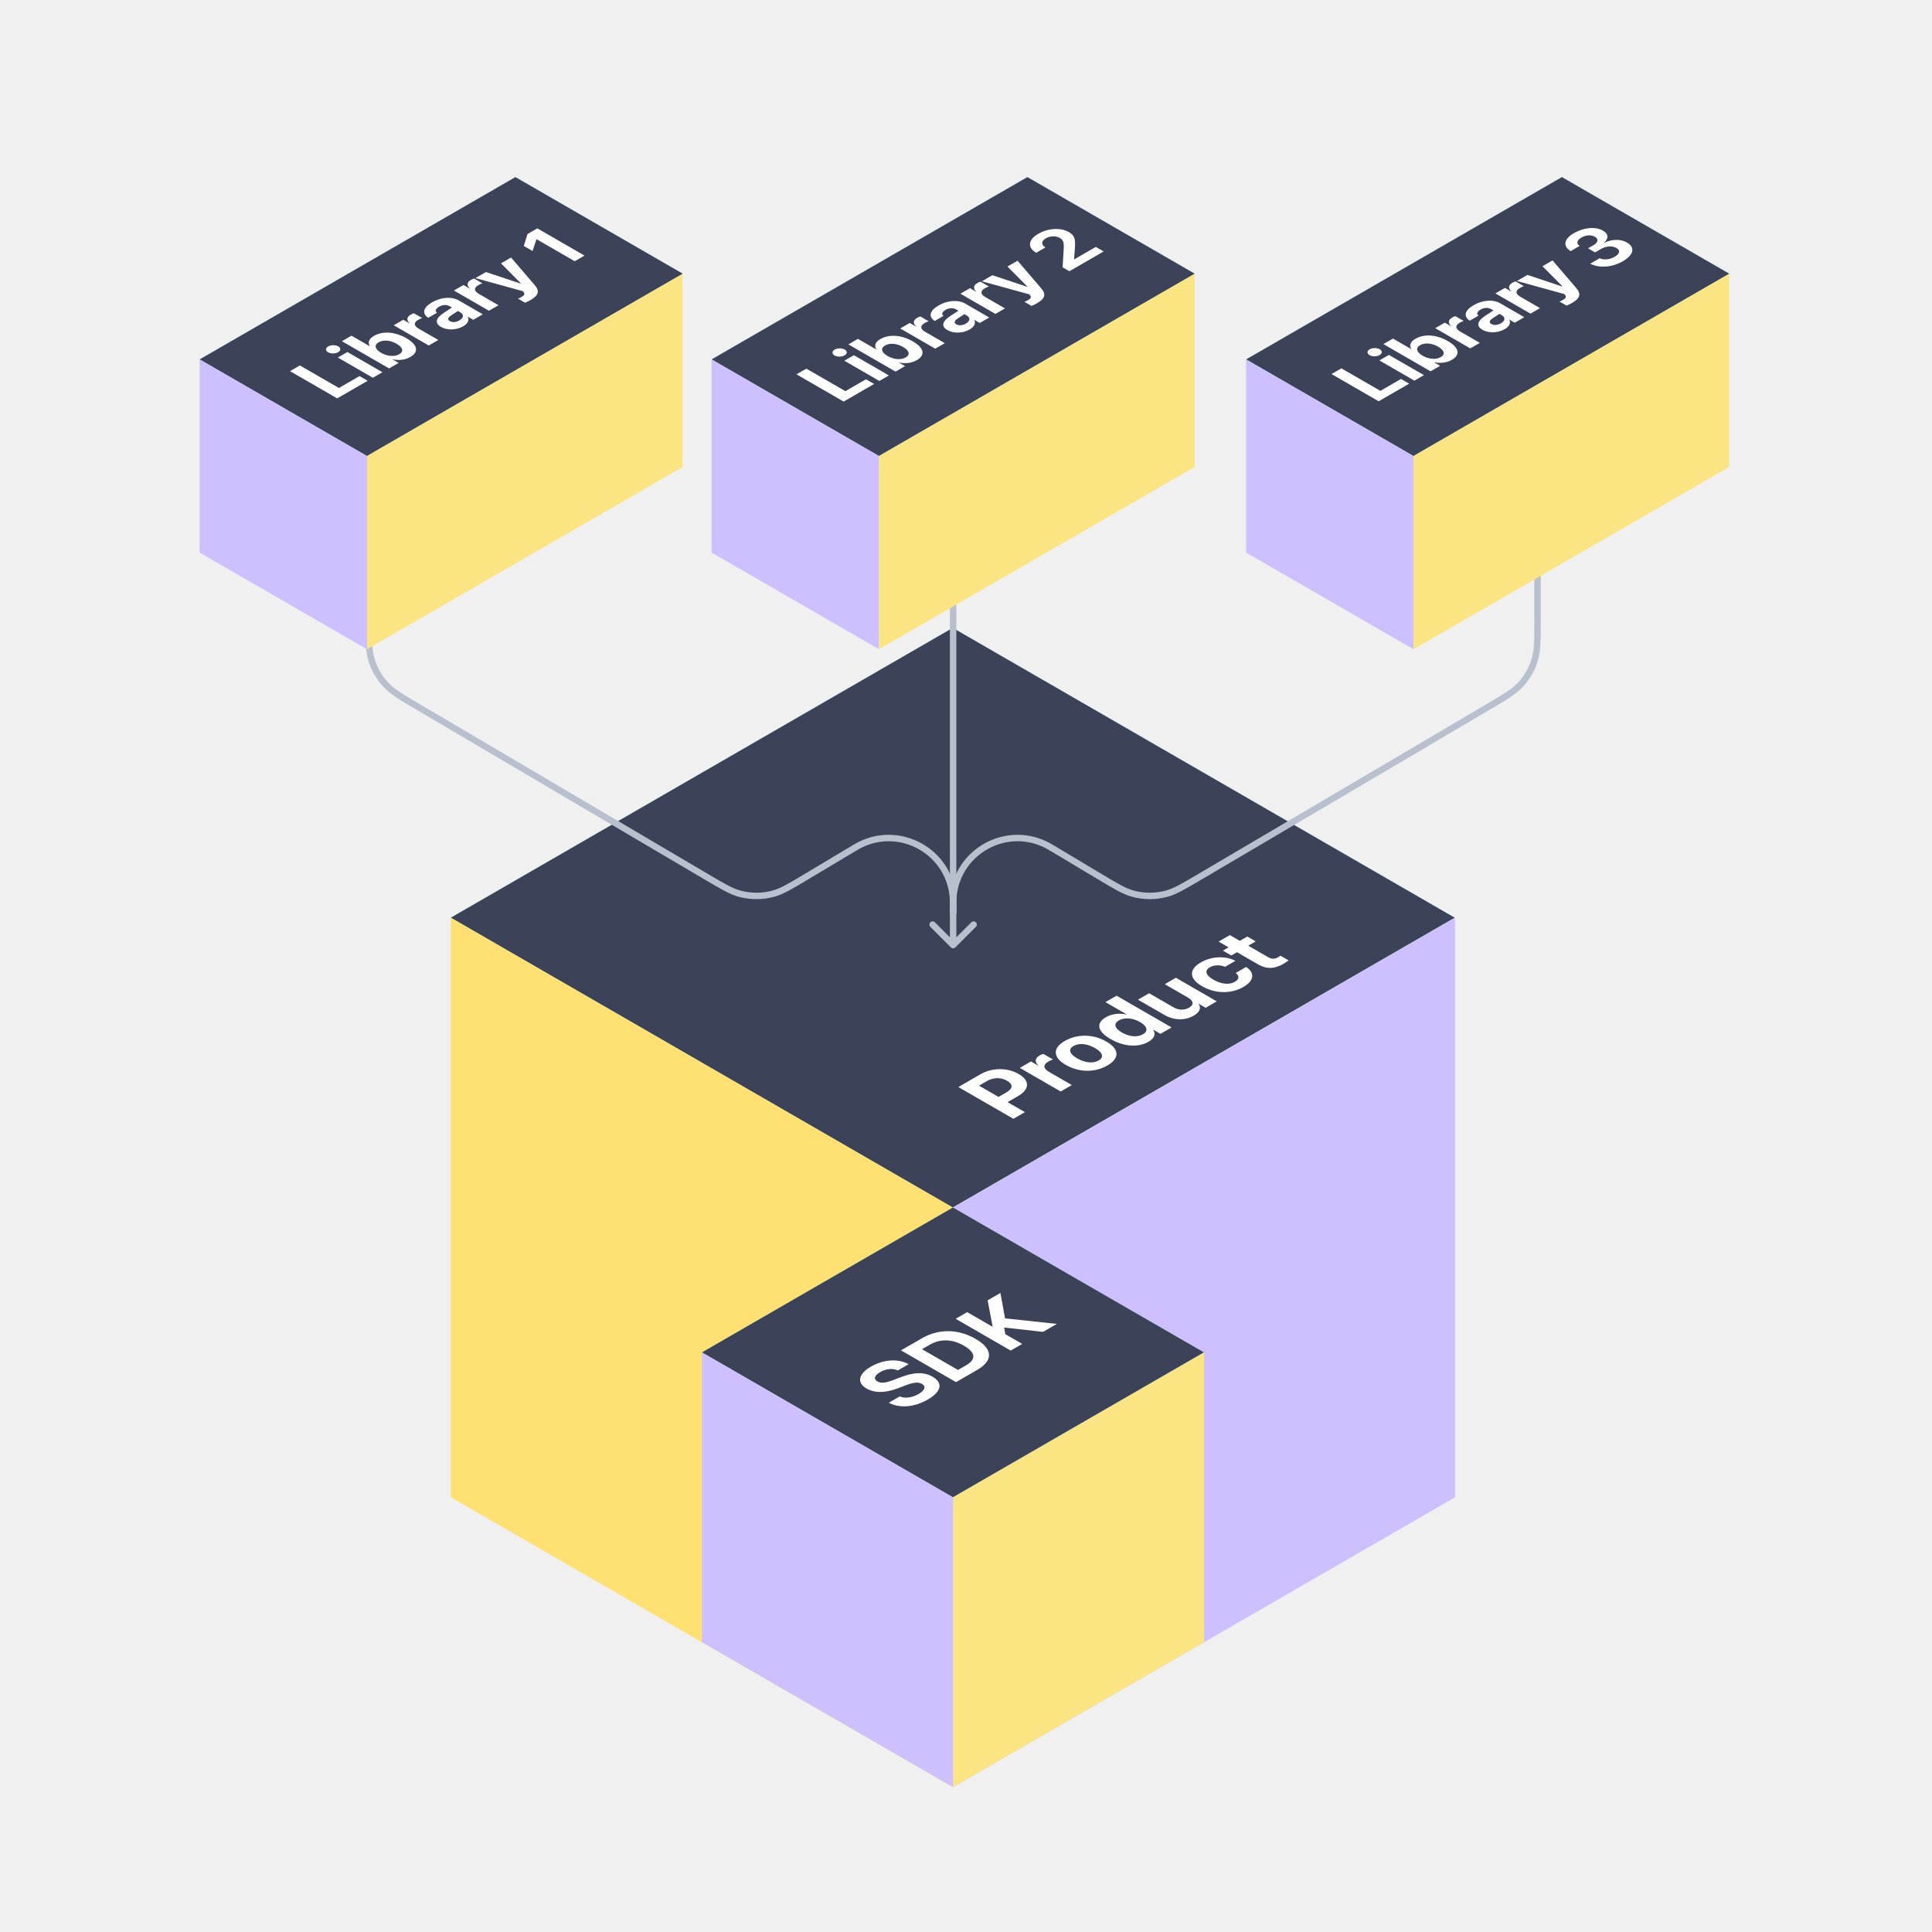
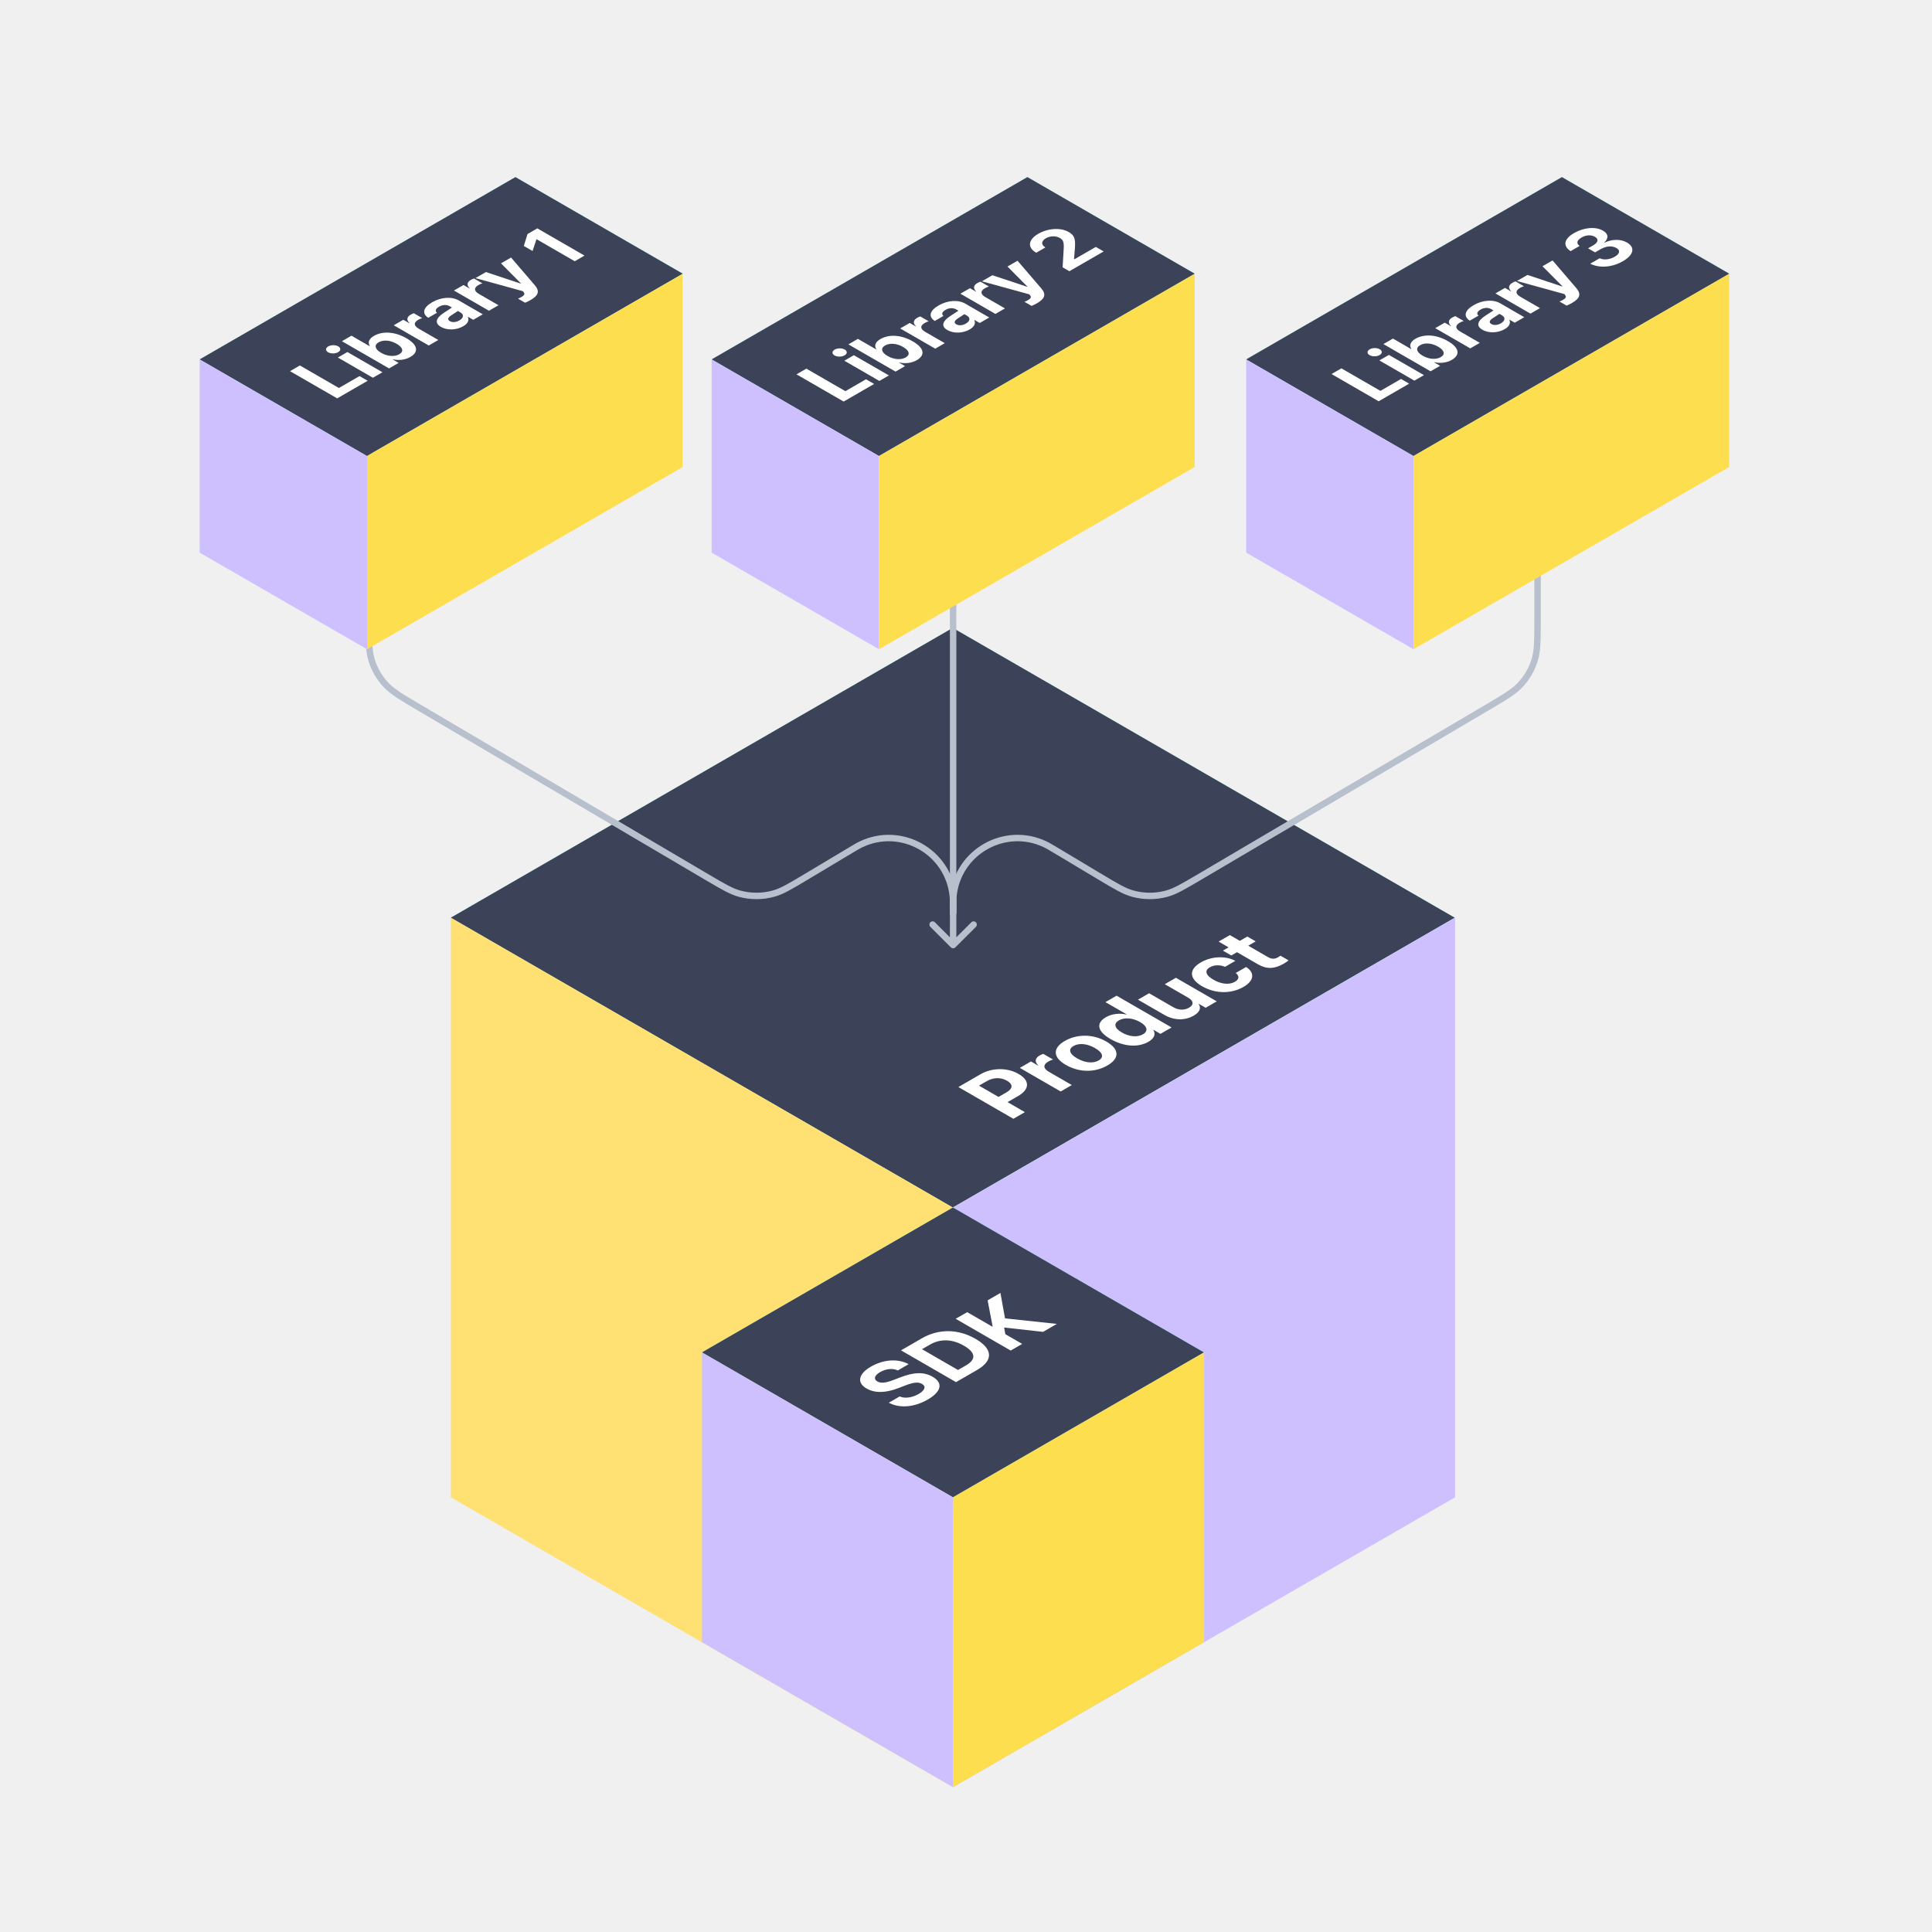
<svg xmlns="http://www.w3.org/2000/svg" width="600" height="600" viewBox="0 0 600 600" fill="none">
  <rect width="180" height="180" transform="matrix(0.866025 0.5 -0.866025 0.5 295.885 195)" fill="#73FFE5" />
  <rect width="180" height="180" transform="matrix(0.866025 0.5 -0.866025 0.5 295.885 195)" fill="#3C4257" />
  <path d="M140 285L295.885 375L295.885 555L140 465L140 375L140 285Z" fill="#FFE173" />
  <path d="M296 375L451.885 285L451.885 465L296 555L296 465L296 375Z" fill="#CEC0FF" />
  <path d="M114.5 127V192.213C114.5 198.878 114.5 202.211 115.463 205.201C116.314 207.846 117.708 210.284 119.554 212.361C121.641 214.708 124.513 216.4 130.255 219.783L219.574 272.411C224.609 275.378 227.127 276.861 229.772 277.566C233.19 278.477 236.789 278.465 240.202 277.53C242.842 276.808 245.349 275.307 250.364 272.307L262.963 264.768C265.36 263.334 266.559 262.616 267.432 262.202C279.954 256.266 294.572 264.554 295.907 278.348C296 279.309 296 280.706 296 283.5V283.5" stroke="#B8C0CD" stroke-width="2" stroke-linecap="round" />
  <path d="M477.5 127V192.213C477.5 198.878 477.5 202.211 476.537 205.201C475.686 207.846 474.292 210.284 472.446 212.361C470.359 214.708 467.487 216.4 461.745 219.783L372.426 272.411C367.391 275.378 364.873 276.861 362.228 277.566C358.81 278.477 355.211 278.465 351.798 277.53C349.158 276.808 346.651 275.307 341.636 272.307L329.037 264.768C326.64 263.334 325.441 262.616 324.568 262.202C312.046 256.266 297.428 264.554 296.093 278.348C296 279.309 296 280.706 296 283.5V283.5" stroke="#B8C0CD" stroke-width="2" stroke-linecap="round" />
  <path d="M295 116C295 115.448 295.448 115 296 115C296.552 115 297 115.448 297 116H295ZM296.707 294.207C296.317 294.598 295.683 294.598 295.293 294.207L288.929 287.843C288.538 287.453 288.538 286.819 288.929 286.429C289.319 286.038 289.953 286.038 290.343 286.429L296 292.086L301.657 286.429C302.047 286.038 302.681 286.038 303.071 286.429C303.462 286.819 303.462 287.453 303.071 287.843L296.707 294.207ZM297 116V293.5H295V116H297Z" fill="#B8C0CD" />
  <rect width="60" height="113.238" transform="matrix(0.866025 0.5 -0.866025 0.5 160.067 55)" fill="#73FFE5" />
  <rect width="60" height="113.238" transform="matrix(0.866025 0.5 -0.866025 0.5 160.067 55)" fill="#3C4257" />
  <path d="M104.713 123.721L114.182 118.254L111.655 116.795L105.251 120.492L93.133 113.496L90.068 115.266L104.713 123.721ZM105.007 109.371C105.9 108.855 105.89 108.053 105.048 107.566C104.205 107.08 102.815 107.074 101.922 107.59C101.029 108.105 101.039 108.908 101.881 109.395C102.724 109.881 104.114 109.887 105.007 109.371ZM115.805 117.316L118.769 115.605L107.889 109.324L104.926 111.035L115.805 117.316ZM127.426 110.865C130.166 109.283 129.729 107.074 126.198 105.035L126.188 105.029C122.646 102.984 118.84 102.744 116.11 104.32C114.557 105.217 114.141 106.371 114.862 107.479L114.801 107.514L109.148 104.25L106.184 105.961L120.829 114.416L123.792 112.705L121.935 111.633L121.996 111.598C123.874 112.002 125.863 111.768 127.426 110.865ZM123.985 110.016C122.544 110.848 120.322 110.701 118.353 109.564L118.343 109.559C116.384 108.428 116.14 107.139 117.571 106.312C119.043 105.463 121.184 105.621 123.173 106.77L123.183 106.775C125.163 107.918 125.457 109.166 123.985 110.016ZM133.16 107.297L136.123 105.586L130.034 102.07C128.451 101.156 128.43 100.16 129.892 99.316C130.318 99.07 130.785 98.871 131.13 98.789L128.522 97.283C128.238 97.377 127.882 97.523 127.558 97.711C126.289 98.443 126.188 99.404 127.202 100.365L127.142 100.4L125.244 99.305L122.28 101.016L133.16 107.297ZM143.877 101.309C145.308 100.482 145.785 99.422 145.287 98.42L145.348 98.385L146.972 99.322L149.936 97.611L142.476 93.305C140.284 92.039 137.016 92.25 134.205 93.873C131.333 95.531 131.049 97.359 132.896 98.613L133.007 98.689L135.717 97.125L135.646 97.061C135.088 96.574 135.24 95.889 136.346 95.25C137.503 94.582 138.731 94.564 139.695 95.121L140.365 95.508L137.838 97.154C135.311 98.812 134.936 100.365 136.915 101.508L136.935 101.52C138.853 102.627 141.695 102.568 143.877 101.309ZM139.716 99.738L139.695 99.727C138.924 99.281 139.036 98.654 140.112 97.951L142.212 96.574L142.994 97.025C144.13 97.682 144.009 98.736 142.679 99.504C141.654 100.096 140.518 100.201 139.716 99.738ZM151.854 96.504L154.817 94.793L148.728 91.277C147.145 90.363 147.124 89.367 148.586 88.523C149.012 88.277 149.479 88.078 149.824 87.996L147.216 86.49C146.932 86.584 146.576 86.731 146.252 86.918C144.983 87.65 144.881 88.611 145.896 89.572L145.835 89.607L143.938 88.512L140.974 90.223L151.854 96.504ZM164.712 93.217C167.128 91.822 167.767 90.504 166.052 88.529L158.714 79.981L155.588 81.785L161.789 88.025L161.708 88.072L150.91 84.486L147.652 86.367L162.378 90.428L162.601 90.709C163.078 91.289 162.845 91.717 161.962 92.227C161.525 92.478 161.119 92.643 160.866 92.742L163.068 94.014C163.474 93.85 164.134 93.551 164.712 93.217ZM178.484 81.129L181.518 79.377L166.874 70.922L163.829 72.68L162.672 76.383L165.392 77.953L166.59 74.332L166.651 74.297L178.484 81.129Z" fill="white" />
  <path d="M62 111.619L113.962 141.619L113.962 201.619L62 171.619L62 141.619L62 111.619Z" fill="#CEC0FF" />
-   <path d="M114 141.619L212 85.039L212 145.039L114 201.619L114 171.619L114 141.619Z" fill="#FBE582" />
+   <path d="M114 141.619L212 85.039L212 145.039L114 201.619L114 171.619L114 141.619Z" fill="#FDDE4F" />
  <rect width="60" height="113.238" transform="matrix(0.866025 0.5 -0.866025 0.5 319.067 55)" fill="#73FFE5" />
  <rect width="60" height="113.238" transform="matrix(0.866025 0.5 -0.866025 0.5 319.067 55)" fill="#3C4257" />
  <path d="M262.001 124.709L271.469 119.242L268.942 117.783L262.539 121.48L250.421 114.484L247.356 116.254L262.001 124.709ZM262.295 110.359C263.188 109.844 263.178 109.041 262.336 108.555C261.493 108.068 260.103 108.062 259.21 108.578C258.317 109.094 258.327 109.896 259.169 110.383C260.012 110.869 261.402 110.875 262.295 110.359ZM273.093 118.305L276.057 116.594L265.177 110.312L262.214 112.023L273.093 118.305ZM284.714 111.854C287.454 110.271 287.017 108.062 283.486 106.023L283.475 106.018C279.933 103.973 276.128 103.732 273.398 105.309C271.845 106.205 271.429 107.359 272.149 108.467L272.089 108.502L266.436 105.238L263.472 106.949L278.117 115.404L281.08 113.693L279.223 112.621L279.284 112.586C281.161 112.99 283.151 112.756 284.714 111.854ZM281.273 111.004C279.832 111.836 277.609 111.689 275.641 110.553L275.63 110.547C273.672 109.416 273.428 108.127 274.859 107.301C276.331 106.451 278.472 106.609 280.461 107.758L280.471 107.764C282.45 108.906 282.745 110.154 281.273 111.004ZM290.448 108.285L293.411 106.574L287.322 103.059C285.739 102.145 285.718 101.148 287.18 100.305C287.606 100.059 288.073 99.859 288.418 99.777L285.81 98.272C285.525 98.365 285.17 98.512 284.845 98.699C283.577 99.432 283.475 100.393 284.49 101.354L284.429 101.389L282.532 100.293L279.568 102.004L290.448 108.285ZM301.165 102.297C302.596 101.471 303.073 100.41 302.575 99.408L302.636 99.373L304.26 100.311L307.223 98.6L299.764 94.293C297.572 93.027 294.304 93.238 291.493 94.861C288.621 96.519 288.337 98.348 290.184 99.602L290.295 99.678L293.005 98.113L292.934 98.049C292.376 97.562 292.528 96.877 293.634 96.238C294.791 95.57 296.019 95.553 296.983 96.109L297.653 96.496L295.126 98.143C292.599 99.801 292.224 101.354 294.203 102.496L294.223 102.508C296.141 103.615 298.983 103.557 301.165 102.297ZM297.004 100.727L296.983 100.715C296.212 100.27 296.324 99.643 297.399 98.939L299.5 97.562L300.282 98.014C301.418 98.67 301.297 99.725 299.967 100.492C298.942 101.084 297.805 101.189 297.004 100.727ZM309.142 97.492L312.105 95.781L306.016 92.266C304.433 91.352 304.412 90.356 305.874 89.512C306.3 89.266 306.767 89.066 307.112 88.984L304.504 87.478C304.219 87.572 303.864 87.719 303.539 87.906C302.271 88.639 302.169 89.6 303.184 90.561L303.123 90.596L301.226 89.5L298.262 91.211L309.142 97.492ZM322 94.205C324.415 92.811 325.055 91.492 323.34 89.518L316.002 80.969L312.876 82.773L319.077 89.014L318.996 89.061L308.198 85.475L304.94 87.356L319.666 91.416L319.889 91.697C320.366 92.277 320.133 92.705 319.25 93.215C318.813 93.467 318.407 93.631 318.154 93.731L320.356 95.002C320.762 94.838 321.422 94.539 322 94.205ZM332.108 84.232L342.754 78.086L340.318 76.68L333.681 80.512L333.559 80.441L333.823 77.055C334.026 74.254 333.712 73.1 331.936 72.074L331.915 72.062C329.419 70.621 325.522 70.832 322.426 72.619C319.331 74.406 318.976 76.85 321.736 78.443L321.817 78.49L324.659 76.85L324.578 76.791C323.299 76.006 323.329 74.852 324.831 73.984C326.131 73.234 327.896 73.199 329.104 73.885L329.124 73.897C330.139 74.482 330.464 75.127 330.342 77.236L330.007 83.019L332.108 84.232Z" fill="white" />
  <path d="M221 111.619L272.962 141.619L272.962 201.619L221 171.619L221 141.619L221 111.619Z" fill="#CEC0FF" />
-   <path d="M273 141.619L371 85.039L371 145.039L273 201.619L273 171.619L273 141.619Z" fill="#FBE582" />
+   <path d="M273 141.619L371 85.039L371 145.039L273 201.619L273 171.619L273 141.619Z" fill="#FDDE4F" />
  <rect width="60" height="113.238" transform="matrix(0.866025 0.5 -0.866025 0.5 485.067 55)" fill="#73FFE5" />
  <rect width="60" height="113.238" transform="matrix(0.866025 0.5 -0.866025 0.5 485.067 55)" fill="#3C4257" />
  <path d="M428.16 124.617L437.628 119.15L435.101 117.691L428.698 121.389L416.58 114.393L413.515 116.162L428.16 124.617ZM428.454 110.268C429.347 109.752 429.337 108.949 428.495 108.463C427.652 107.977 426.262 107.971 425.369 108.486C424.476 109.002 424.486 109.805 425.328 110.291C426.171 110.777 427.561 110.783 428.454 110.268ZM439.252 118.213L442.216 116.502L431.336 110.221L428.373 111.932L439.252 118.213ZM450.873 111.762C453.613 110.18 453.176 107.971 449.645 105.932L449.634 105.926C446.092 103.881 442.287 103.641 439.557 105.217C438.004 106.113 437.588 107.268 438.308 108.375L438.248 108.41L432.595 105.146L429.631 106.857L444.276 115.312L447.239 113.602L445.382 112.529L445.443 112.494C447.32 112.898 449.31 112.664 450.873 111.762ZM447.432 110.912C445.991 111.744 443.768 111.598 441.8 110.461L441.789 110.455C439.831 109.324 439.587 108.035 441.018 107.209C442.49 106.359 444.631 106.518 446.62 107.666L446.63 107.672C448.609 108.814 448.904 110.062 447.432 110.912ZM456.607 108.193L459.57 106.482L453.481 102.967C451.898 102.053 451.877 101.057 453.339 100.213C453.765 99.967 454.232 99.768 454.577 99.686L451.969 98.18C451.684 98.273 451.329 98.42 451.004 98.607C449.736 99.34 449.634 100.301 450.649 101.262L450.588 101.297L448.691 100.201L445.727 101.912L456.607 108.193ZM467.324 102.205C468.755 101.379 469.232 100.318 468.734 99.316L468.795 99.281L470.419 100.219L473.382 98.508L465.923 94.201C463.731 92.936 460.463 93.147 457.652 94.769C454.78 96.428 454.496 98.256 456.343 99.51L456.454 99.586L459.164 98.022L459.093 97.957C458.535 97.471 458.687 96.785 459.793 96.147C460.95 95.478 462.178 95.461 463.142 96.018L463.812 96.404L461.285 98.051C458.758 99.709 458.383 101.262 460.362 102.404L460.382 102.416C462.3 103.523 465.142 103.465 467.324 102.205ZM463.163 100.635L463.142 100.623C462.371 100.178 462.483 99.551 463.558 98.848L465.659 97.471L466.441 97.922C467.577 98.578 467.456 99.633 466.126 100.4C465.101 100.992 463.964 101.098 463.163 100.635ZM475.301 97.4L478.264 95.689L472.175 92.174C470.592 91.26 470.571 90.264 472.033 89.42C472.459 89.174 472.926 88.975 473.271 88.893L470.663 87.387C470.378 87.481 470.023 87.627 469.698 87.814C468.43 88.547 468.328 89.508 469.343 90.469L469.282 90.504L467.385 89.408L464.421 91.119L475.301 97.4ZM488.159 94.113C490.574 92.719 491.214 91.4 489.499 89.426L482.161 80.877L479.035 82.682L485.236 88.922L485.155 88.969L474.357 85.383L471.099 87.264L485.825 91.324L486.048 91.606C486.525 92.186 486.292 92.613 485.409 93.123C484.972 93.375 484.566 93.539 484.313 93.639L486.515 94.91C486.921 94.746 487.581 94.447 488.159 94.113ZM503.971 81.141C507.391 79.166 507.898 76.834 505.28 75.322L505.26 75.311C503.27 74.162 500.591 74.256 498.216 75.393L498.156 75.357C499.515 74.162 499.668 72.703 497.841 71.648L497.821 71.637C495.517 70.307 491.944 70.588 488.788 72.41C485.713 74.186 485.317 76.336 487.652 77.918L487.763 77.994L490.574 76.371L490.493 76.312C489.478 75.586 489.712 74.596 491.143 73.769C492.584 72.938 494.137 72.861 495.324 73.547L495.344 73.559C496.532 74.244 496.349 75.287 494.817 76.172L493.183 77.115L495.365 78.375L497.039 77.408C498.805 76.389 500.622 76.231 502.022 77.039L502.042 77.051C503.24 77.742 503.067 78.814 501.494 79.723C499.911 80.637 498.095 80.783 496.917 80.256L496.785 80.203L493.863 81.891L494.005 81.961C496.735 83.303 500.652 83.057 503.971 81.141Z" fill="white" />
  <path d="M387 111.619L438.962 141.619L438.962 201.619L387 171.619L387 141.619L387 111.619Z" fill="#CEC0FF" />
-   <path d="M439 141.619L537 85.039L537 145.039L439 201.619L439 171.619L439 141.619Z" fill="#FBE582" />
+   <path d="M439 141.619L537 85.039L537 145.039L439 201.619L439 171.619L439 141.619Z" fill="#FDDE4F" />
  <rect width="90" height="90" transform="matrix(0.866025 0.5 -0.866025 0.5 295.942 375)" fill="#73FFE5" />
  <rect width="90" height="90" transform="matrix(0.866025 0.5 -0.866025 0.5 295.942 375)" fill="#3C4257" />
  <path d="M218 420L295.942 465L295.942 555L218 510L218 465L218 420Z" fill="#CEC0FF" />
-   <path d="M296 465L373.942 420L373.942 510L296 555L296 510L296 465Z" fill="#FBE582" />
+   <path d="M296 465L373.942 420L373.942 510L296 555L296 510L296 465Z" fill="#FDDE4F" />
  <path d="M288.115 434.646C292.425 432.157 292.923 429.464 289.643 427.57L289.631 427.563C286.943 426.012 283.877 426.101 279.591 427.755L277.412 428.589C275.056 429.498 273.552 429.642 272.475 429.02L272.463 429.013C271.243 428.309 271.504 427.188 273.327 426.121C275.091 425.103 277.14 424.863 278.655 425.533L278.809 425.608L282.184 423.66L281.947 423.537C278.785 421.903 274.381 422.163 270.426 424.446C266.637 426.634 265.974 429.396 269.1 431.2L269.112 431.207C271.681 432.69 274.997 432.636 279.046 431.077L281.201 430.243C283.758 429.272 285.179 429.122 286.339 429.792L286.351 429.799C287.654 430.551 287.275 431.768 285.297 432.909C283.344 434.037 281.106 434.372 279.555 433.736L279.401 433.675L276.027 435.623L276.228 435.726C279.579 437.428 284.054 436.99 288.115 434.646ZM296.901 429.231L303.425 425.465C308.552 422.505 308.386 418.923 302.963 415.792L302.939 415.778C297.528 412.654 291.454 412.647 286.339 415.601L279.815 419.367L296.901 429.231ZM297.517 425.458L286.339 419.005L288.861 417.549C291.999 415.737 295.741 415.833 299.304 417.891L299.328 417.904C303.022 420.037 303.235 422.156 300.039 424.002L297.517 425.458ZM313.88 419.429L317.455 417.364L312.222 414.343L311.843 412.278L323.944 413.618L328.218 411.15L312.116 409.428L310.695 401.539L306.716 403.836L308.267 411.964L308.185 412.012L300.37 407.5L296.794 409.564L313.88 419.429Z" fill="white" />
  <path d="M314.714 347.452L318.29 345.388L312.903 342.277L316.194 340.377C319.794 338.299 319.876 335.571 316.36 333.541L316.336 333.527C312.82 331.497 308.095 331.545 304.496 333.623L297.629 337.588L314.714 347.452ZM306.45 335.763C308.498 334.58 310.783 334.505 312.725 335.626L312.749 335.64C314.69 336.761 314.572 338.087 312.524 339.27L310.108 340.664L304.034 337.157L306.45 335.763ZM329.408 338.969L332.865 336.973L325.761 332.871C323.914 331.805 323.89 330.643 325.595 329.658C326.093 329.371 326.637 329.139 327.04 329.043L323.997 327.286C323.665 327.396 323.251 327.566 322.872 327.785C321.392 328.64 321.274 329.761 322.458 330.882L322.387 330.923L320.172 329.645L316.715 331.641L329.408 338.969ZM343.9 330.902C347.736 328.688 347.725 325.851 343.581 323.458L343.557 323.444C339.448 321.072 334.475 321.086 330.675 323.28C326.886 325.468 326.898 328.346 330.983 330.704L331.006 330.718C335.138 333.104 340.04 333.131 343.9 330.902ZM341.201 329.33C339.496 330.314 337.009 330.123 334.523 328.688L334.499 328.674C332.048 327.259 331.717 325.81 333.386 324.846C335.067 323.875 337.589 324.06 340.04 325.475L340.064 325.488C342.539 326.917 342.882 328.359 341.201 329.33ZM356.676 323.526C358.511 322.467 358.985 321.127 358.156 319.869L358.227 319.828L360.394 321.079L363.851 319.083L346.766 309.219L343.308 311.215L349.903 315.022L349.832 315.063C347.606 314.571 345.262 314.858 343.462 315.897C340.265 317.743 340.763 320.3 344.895 322.686L344.907 322.692C349.027 325.071 353.479 325.372 356.676 323.526ZM354.971 321.202C353.242 322.2 350.732 321.995 348.423 320.662L348.411 320.655C346.091 319.315 345.771 317.873 347.488 316.882C349.157 315.918 351.762 316.082 354.047 317.401L354.059 317.408C356.356 318.734 356.652 320.231 354.971 321.202ZM370.742 315.405C372.66 314.298 373.063 313.026 372.257 311.81L372.329 311.769L374.424 312.979L377.882 310.982L365.189 303.654L361.732 305.65L369.025 309.861C370.683 310.818 370.837 312.042 369.286 312.938C367.735 313.833 365.994 313.73 364.336 312.773L356.865 308.46L353.408 310.456L361.601 315.187C364.573 316.902 367.948 317.019 370.742 315.405ZM386.193 306.484C389.58 304.529 389.663 302.048 387.058 300.353L386.987 300.312L383.766 302.171L383.861 302.239C384.903 303.114 384.891 304.105 383.506 304.905C381.801 305.89 379.326 305.691 376.84 304.256L376.828 304.249C374.401 302.848 374.01 301.392 375.703 300.414C377.136 299.587 378.9 299.635 380.321 300.209L380.451 300.257L383.66 298.404L383.577 298.356C380.7 296.846 376.39 296.887 372.944 298.876C369.143 301.07 369.238 303.928 373.299 306.272L373.311 306.279C377.408 308.645 382.322 308.72 386.193 306.484ZM398.649 299.293C399.372 298.876 399.857 298.514 400.188 298.254L397.655 296.791C397.465 296.928 397.276 297.078 396.968 297.256C395.926 297.857 394.991 297.933 393.807 297.249L387.65 293.694L389.97 292.354L387.366 290.851L385.045 292.19L381.943 290.399L378.45 292.416L381.552 294.207L379.788 295.226L382.393 296.729L384.157 295.711L390.693 299.484C393.416 301.057 395.831 300.92 398.649 299.293Z" fill="white" />
</svg>
